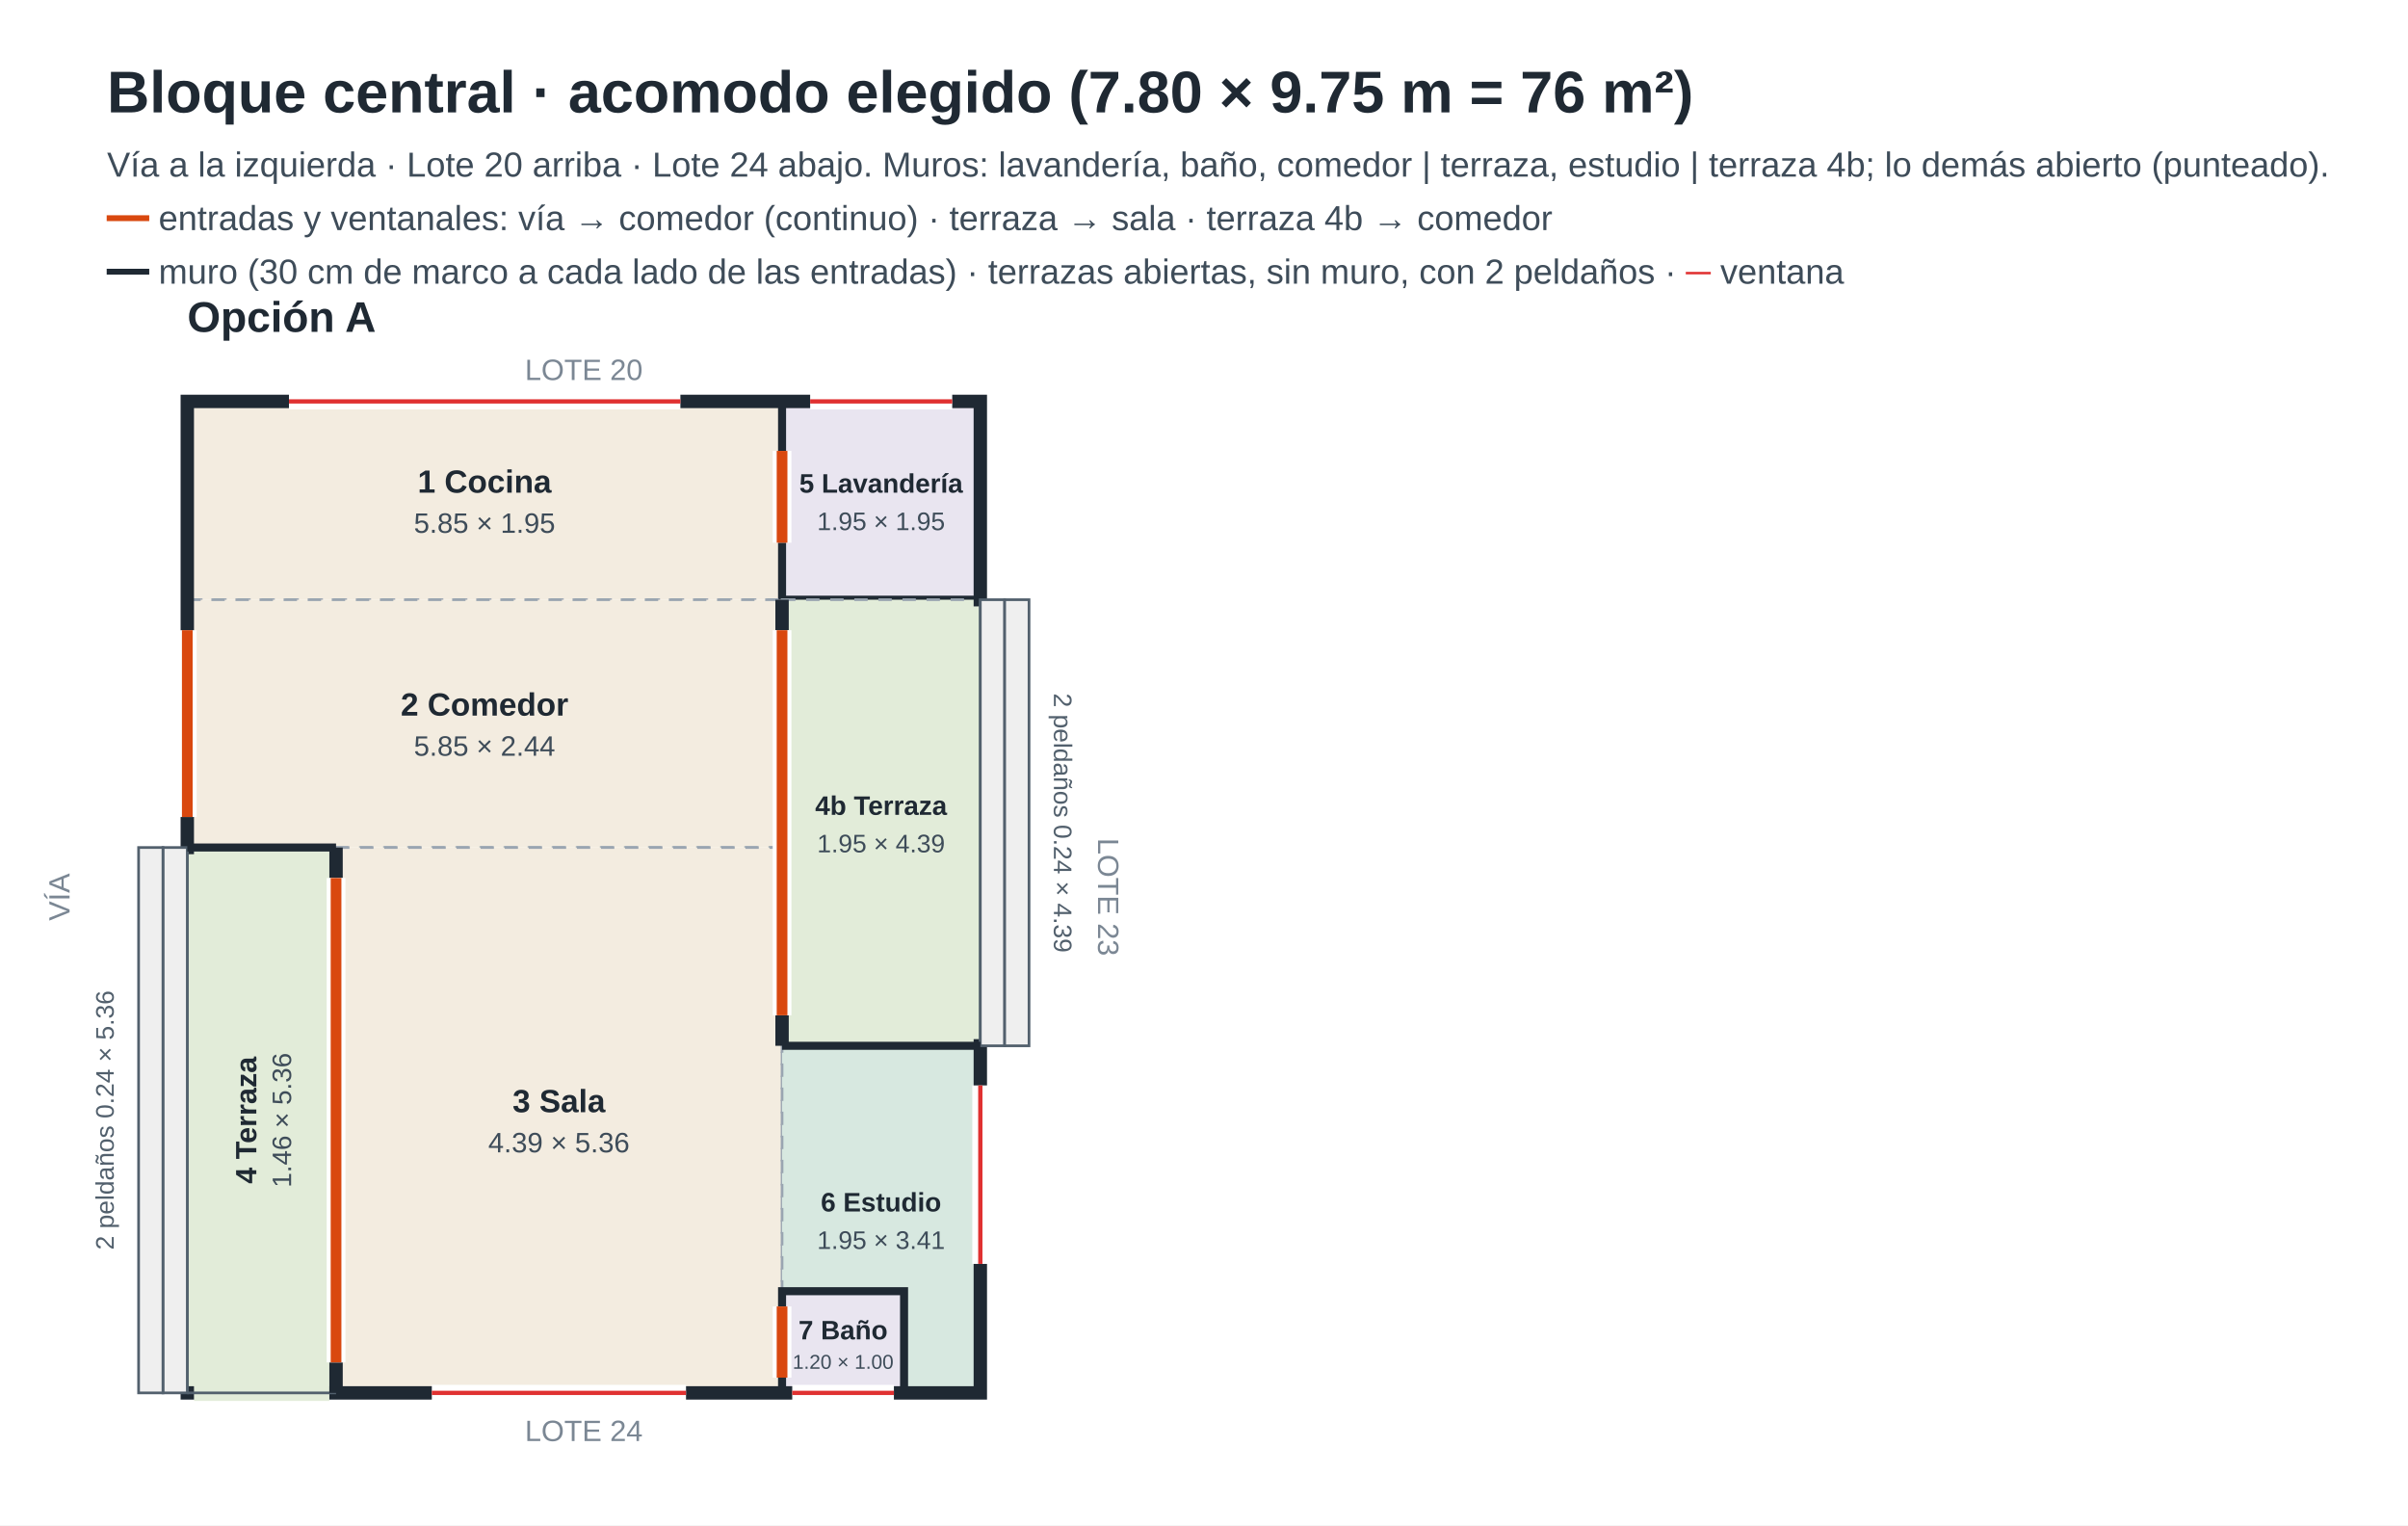
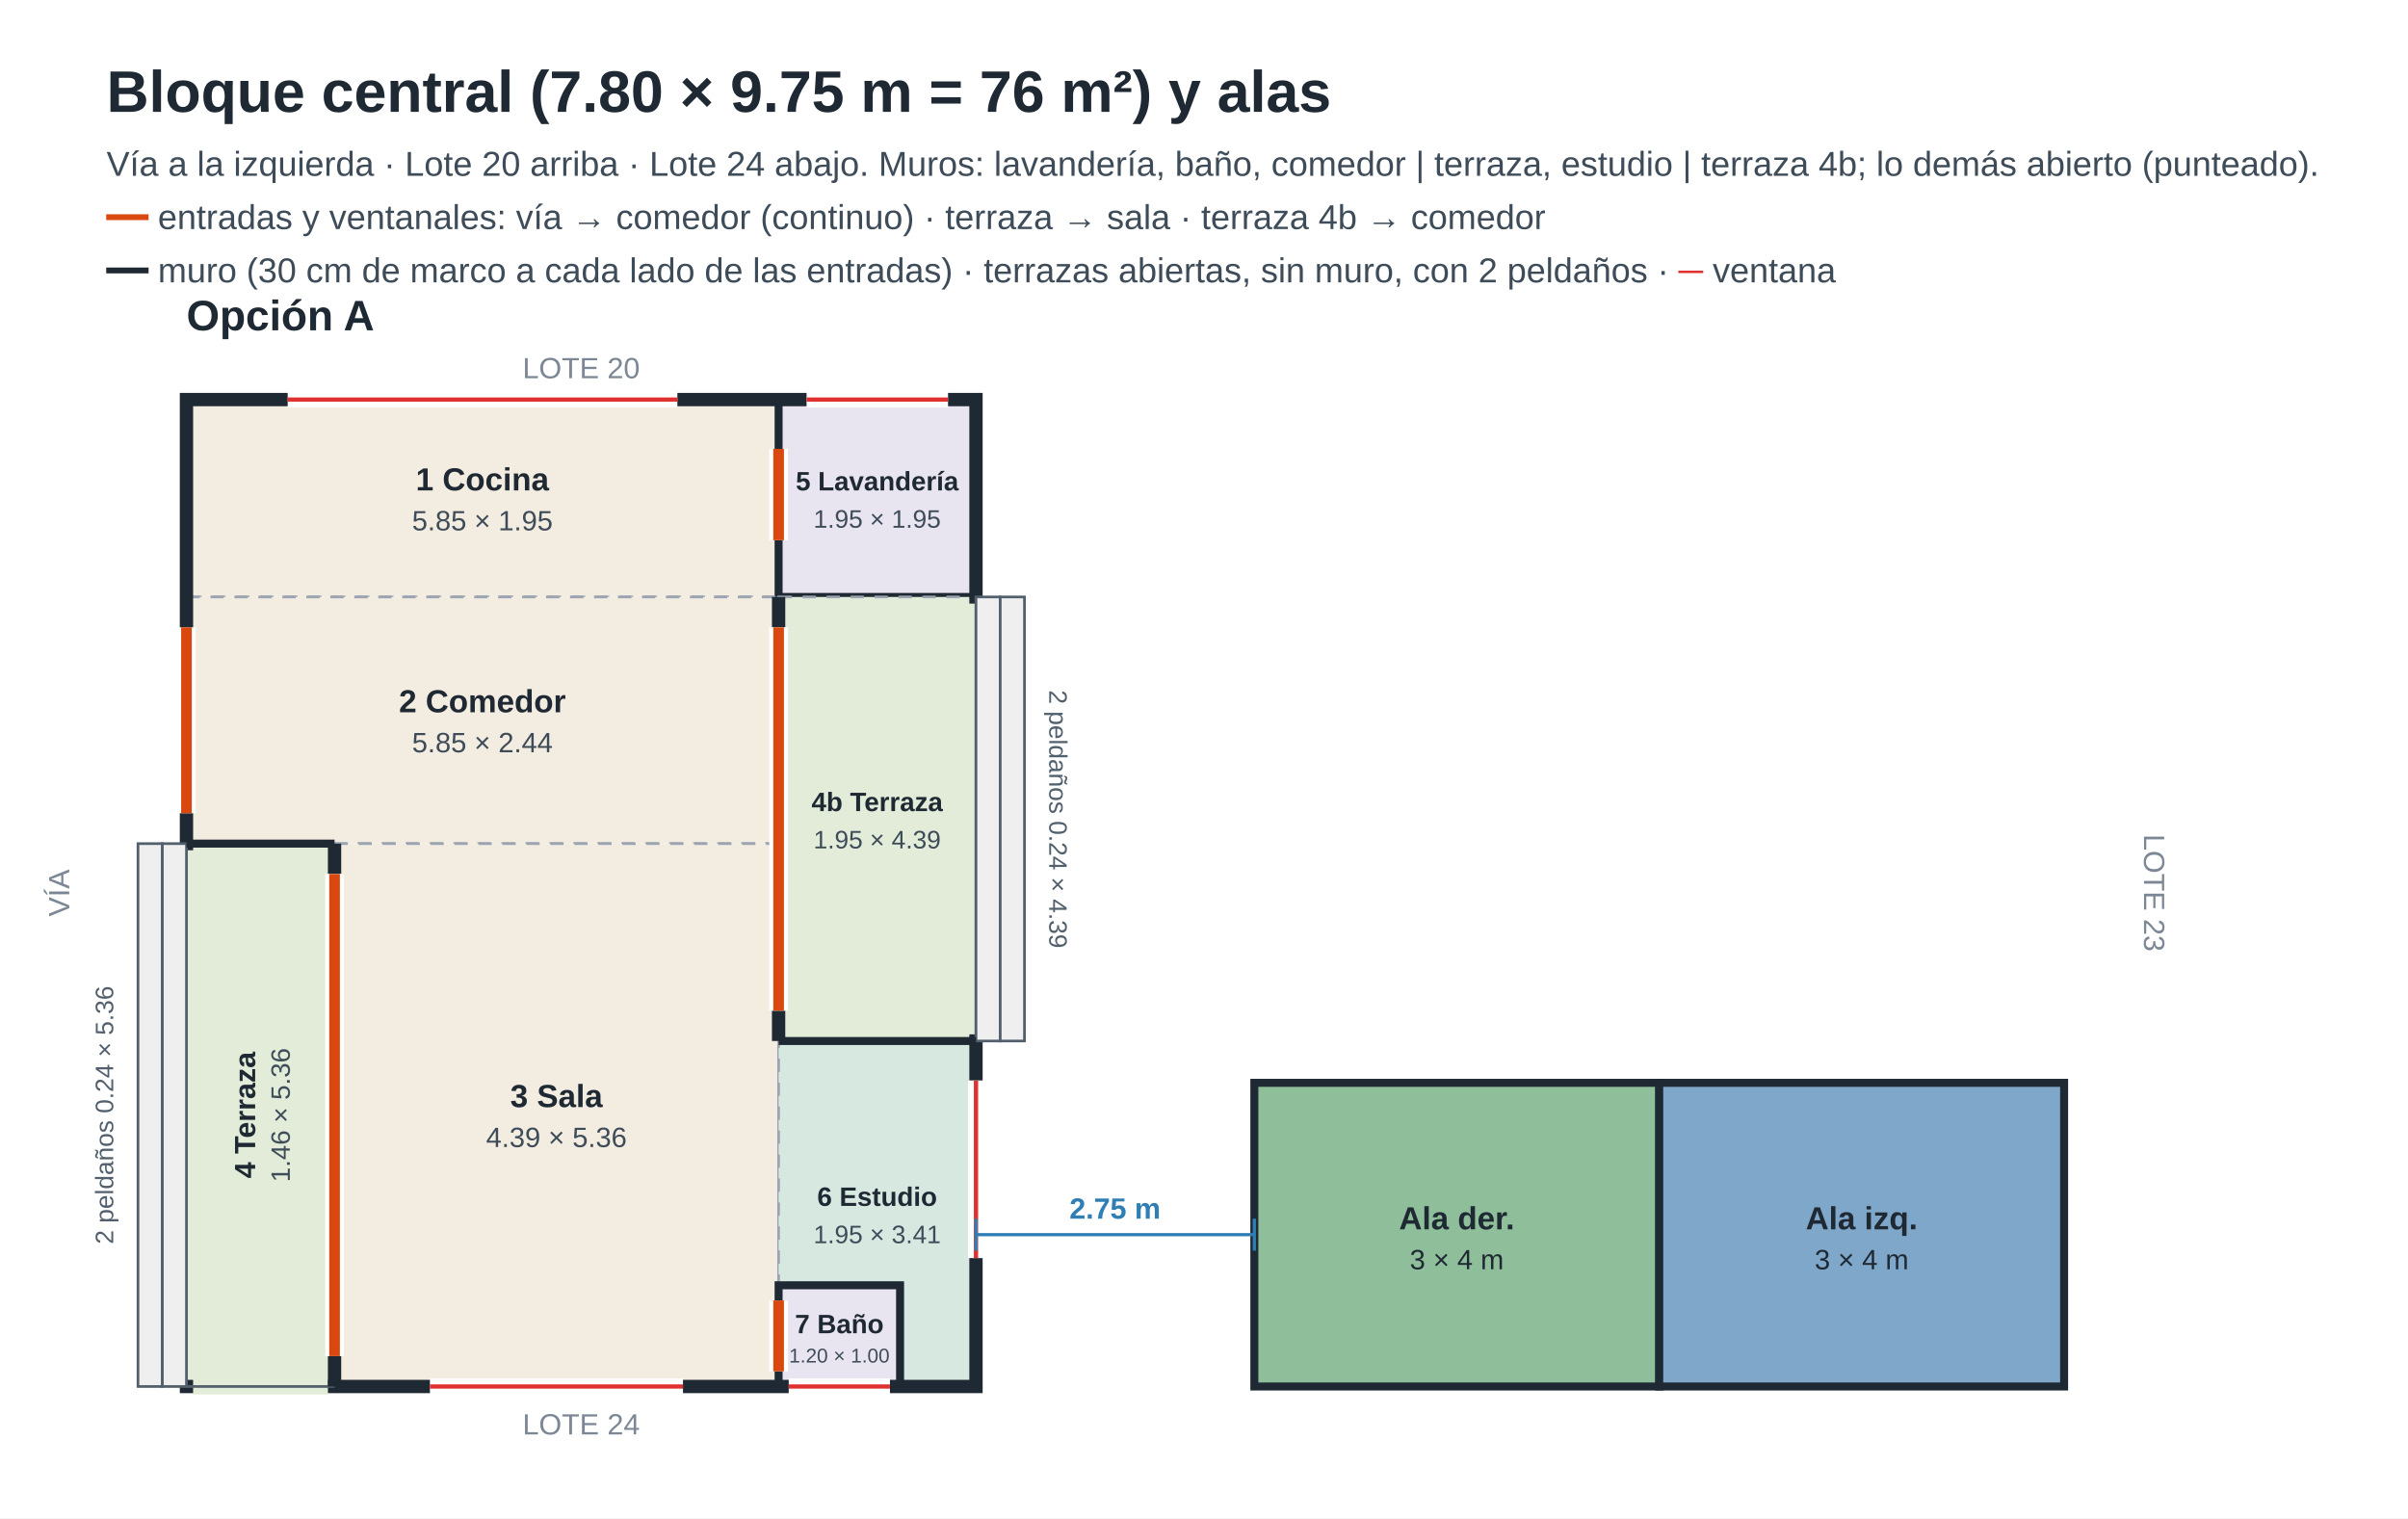
- <svg xmlns="http://www.w3.org/2000/svg" viewBox="0 0 900 570" width="900" height="570" font-family="Segoe UI, Arial, sans-serif">
-   <rect width="900" height="570" fill="#ffffff" />
-   <text x="40" y="42" font-size="22" font-weight="700" fill="#1f2933">Bloque central · acomodo elegido (7.80 × 9.75 m = 76 m²)</text>
+ <svg xmlns="http://www.w3.org/2000/svg" viewBox="0 0 904 570" width="904" height="570" font-family="Segoe UI, Arial, sans-serif">
+   <rect width="904" height="570" fill="#ffffff" />
+   <text x="40" y="42" font-size="22" font-weight="700" fill="#1f2933">Bloque central (7.80 × 9.75 m = 76 m²) y alas</text>
  <text x="40" y="66" font-size="13" fill="#3e4c59">Vía a la izquierda · Lote 20 arriba · Lote 24 abajo. Muros: lavandería, baño, comedor | terraza, estudio | terraza 4b; lo demás abierto (punteado).</text>
  <text x="40" y="86" font-size="13" fill="#3e4c59">
    <tspan fill="#d9480f" font-weight="700">━━</tspan> entradas y ventanales: vía → comedor (continuo) · terraza → sala · terraza 4b → comedor</text>
  <text x="40" y="106" font-size="13" fill="#3e4c59">
    <tspan fill="#1f2933" font-weight="700">━━</tspan> muro (30 cm de marco a cada lado de las entradas) · terrazas abiertas, sin muro, con 2 peldaños · <tspan fill="#e03131" font-weight="700">─</tspan> ventana</text>
  <text x="70" y="124" font-size="16" font-weight="700" fill="#1f2933">Opción A</text>
  <rect x="70.0" y="150.0" width="222.3" height="74.1" fill="#f3ece0" stroke="#9aa5b1" stroke-width="1" stroke-dasharray="5 4" />
  <text x="181.1" y="184.1" font-size="12" font-weight="700" text-anchor="middle" fill="#1f2933">1 Cocina</text>
  <text x="181.1" y="199.1" font-size="10.5" text-anchor="middle" fill="#3e4c59">5.85 × 1.95</text>
  <rect x="292.3" y="150.0" width="74.1" height="74.1" fill="#e9e5f0" stroke="#1f2933" stroke-width="3" />
  <text x="329.3" y="184.1" font-size="10" font-weight="700" text-anchor="middle" fill="#1f2933">5 Lavandería</text>
  <text x="329.3" y="198.1" font-size="9.5" text-anchor="middle" fill="#3e4c59">1.95 × 1.95</text>
  <rect x="70.0" y="224.1" width="222.3" height="92.6" fill="#f3ece0" stroke="#9aa5b1" stroke-width="1" stroke-dasharray="5 4" />
  <text x="181.1" y="267.4" font-size="12" font-weight="700" text-anchor="middle" fill="#1f2933">2 Comedor</text>
  <text x="181.1" y="282.4" font-size="10.5" text-anchor="middle" fill="#3e4c59">5.85 × 2.44</text>
  <rect x="70.0" y="316.7" width="55.6" height="203.8" fill="#e2ecd9" stroke="#9aa5b1" stroke-width="1" stroke-dasharray="5 4" />
  <text x="97.8" y="416.6" font-size="11" font-weight="700" text-anchor="middle" fill="#1f2933" transform="rotate(-90 97.8 418.6)">4 Terraza</text>
  <text x="97.8" y="429.6" font-size="10" text-anchor="middle" fill="#3e4c59" transform="rotate(-90 97.8 418.6)">1.46 × 5.36</text>
  <rect x="125.6" y="316.7" width="166.7" height="203.8" fill="#f3ece0" stroke="#9aa5b1" stroke-width="1" stroke-dasharray="5 4" />
  <text x="208.9" y="415.6" font-size="12" font-weight="700" text-anchor="middle" fill="#1f2933">3 Sala</text>
  <text x="208.9" y="430.6" font-size="10.5" text-anchor="middle" fill="#3e4c59">4.39 × 5.36</text>
  <rect x="292.3" y="224.1" width="74.1" height="166.7" fill="#e2ecd9" stroke="#9aa5b1" stroke-width="1" stroke-dasharray="5 4" />
  <text x="329.3" y="304.5" font-size="10" font-weight="700" text-anchor="middle" fill="#1f2933">4b Terraza</text>
  <text x="329.3" y="318.5" font-size="9.5" text-anchor="middle" fill="#3e4c59">1.95 × 4.39</text>
  <rect x="292.3" y="390.8" width="74.1" height="129.7" fill="#d7e8e0" stroke="#9aa5b1" stroke-width="1" stroke-dasharray="5 4" />
  <text x="329.3" y="452.7" font-size="10" font-weight="700" text-anchor="middle" fill="#1f2933">6 Estudio</text>
  <text x="329.3" y="466.7" font-size="9.5" text-anchor="middle" fill="#3e4c59">1.95 × 3.41</text>
  <rect x="292.3" y="482.5" width="45.6" height="38.0" fill="#e9e5f0" stroke="#1f2933" stroke-width="3" />
  <text x="315.1" y="500.5" font-size="10" font-weight="700" text-anchor="middle" fill="#1f2933">7 Baño</text>
  <text x="315.1" y="511.5" font-size="7.5" text-anchor="middle" fill="#3e4c59">1.20 × 1.00</text>
  <rect x="70.0" y="150.0" width="296.4" height="370.5" fill="none" stroke="#1f2933" stroke-width="5" />
  <line x1="72.5" y1="520.5" x2="123.1" y2="520.5" stroke="#e2ecd9" stroke-width="6" />
  <line x1="70.0" y1="520.5" x2="125.6" y2="520.5" stroke="#52606d" stroke-width="1" />
  <line x1="70.0" y1="319.2" x2="70.0" y2="518.0" stroke="#e2ecd9" stroke-width="6" />
  <line x1="70.0" y1="316.7" x2="70.0" y2="520.5" stroke="#52606d" stroke-width="1" />
  <rect x="60.9" y="316.7" width="9.1" height="203.8" fill="#efefef" stroke="#52606d" stroke-width="1" />
  <rect x="51.8" y="316.7" width="9.1" height="203.8" fill="#efefef" stroke="#52606d" stroke-width="1" />
  <text x="42.5" y="418.6" font-size="9.5" fill="#52606d" text-anchor="middle" transform="rotate(-90 42.5 418.6)">2 peldaños 0.24 × 5.36</text>
  <line x1="366.4" y1="226.6" x2="366.4" y2="388.3" stroke="#e2ecd9" stroke-width="6" />
  <line x1="366.4" y1="224.1" x2="366.4" y2="390.8" stroke="#52606d" stroke-width="1" />
  <rect x="366.4" y="224.1" width="9.1" height="166.7" fill="#efefef" stroke="#52606d" stroke-width="1" />
  <rect x="375.5" y="224.1" width="9.1" height="166.7" fill="#efefef" stroke="#52606d" stroke-width="1" />
  <text x="393.9" y="307.5" font-size="9.5" fill="#52606d" text-anchor="middle" transform="rotate(90 393.9 307.5)">2 peldaños 0.24 × 4.39</text>
  <line x1="70.0" y1="316.7" x2="125.6" y2="316.7" stroke="#1f2933" stroke-width="3" />
  <line x1="292.3" y1="390.8" x2="366.4" y2="390.8" stroke="#1f2933" stroke-width="3" />
  <line x1="125.6" y1="316.7" x2="125.6" y2="328.1" stroke="#1f2933" stroke-width="5" />
  <line x1="125.6" y1="509.1" x2="125.6" y2="520.5" stroke="#1f2933" stroke-width="5" />
  <line x1="292.3" y1="224.1" x2="292.3" y2="235.5" stroke="#1f2933" stroke-width="5" />
  <line x1="292.3" y1="379.4" x2="292.3" y2="390.8" stroke="#1f2933" stroke-width="5" />
  <line x1="108.0" y1="150.0" x2="254.3" y2="150.0" stroke="#ffffff" stroke-width="6" />
  <line x1="108.0" y1="150.0" x2="254.3" y2="150.0" stroke="#e03131" stroke-width="1.6" />
  <line x1="302.8" y1="150.0" x2="355.9" y2="150.0" stroke="#ffffff" stroke-width="6" />
  <line x1="302.8" y1="150.0" x2="355.9" y2="150.0" stroke="#e03131" stroke-width="1.6" />
  <line x1="161.4" y1="520.5" x2="256.4" y2="520.5" stroke="#ffffff" stroke-width="6" />
  <line x1="161.4" y1="520.5" x2="256.4" y2="520.5" stroke="#e03131" stroke-width="1.6" />
  <line x1="296.1" y1="520.5" x2="334.1" y2="520.5" stroke="#ffffff" stroke-width="6" />
  <line x1="296.1" y1="520.5" x2="334.1" y2="520.5" stroke="#e03131" stroke-width="1.6" />
  <line x1="366.4" y1="405.6" x2="366.4" y2="472.3" stroke="#ffffff" stroke-width="6" />
  <line x1="366.4" y1="405.6" x2="366.4" y2="472.3" stroke="#e03131" stroke-width="1.6" />
  <line x1="70.0" y1="235.5" x2="70.0" y2="305.3" stroke="#ffffff" stroke-width="7" />
  <line x1="70.0" y1="235.5" x2="70.0" y2="305.3" stroke="#d9480f" stroke-width="4" />
  <line x1="125.6" y1="328.1" x2="125.6" y2="509.1" stroke="#ffffff" stroke-width="7" />
  <line x1="125.6" y1="328.1" x2="125.6" y2="509.1" stroke="#d9480f" stroke-width="4" />
  <line x1="292.3" y1="235.5" x2="292.3" y2="379.4" stroke="#ffffff" stroke-width="7" />
  <line x1="292.3" y1="235.5" x2="292.3" y2="379.4" stroke="#d9480f" stroke-width="4" />
  <line x1="292.3" y1="168.5" x2="292.3" y2="202.8" stroke="#ffffff" stroke-width="7" />
  <line x1="292.3" y1="168.5" x2="292.3" y2="202.8" stroke="#d9480f" stroke-width="4" />
  <line x1="292.3" y1="488.2" x2="292.3" y2="514.8" stroke="#ffffff" stroke-width="7" />
  <line x1="292.3" y1="488.2" x2="292.3" y2="514.8" stroke="#d9480f" stroke-width="4" />
+   <rect x="470.9" y="406.5" width="152.0" height="114.0" fill="#8fbf9a" stroke="#1f2933" stroke-width="3" />
+   <text x="546.9" y="461.5" font-size="12" font-weight="700" text-anchor="middle" fill="#1f2933">Ala der.</text>
+   <text x="546.9" y="476.5" font-size="10.5" text-anchor="middle" fill="#1f2933">3 × 4 m</text>
+   <rect x="622.9" y="406.5" width="152.0" height="114.0" fill="#7fa7c9" stroke="#1f2933" stroke-width="3" />
+   <text x="698.9" y="461.5" font-size="12" font-weight="700" text-anchor="middle" fill="#1f2933">Ala izq.</text>
+   <text x="698.9" y="476.5" font-size="10.5" text-anchor="middle" fill="#1f2933">3 × 4 m</text>
+   <line x1="366.4" y1="463.5" x2="470.9" y2="463.5" stroke="#2f7fb5" stroke-width="1.2" />
+   <line x1="366.4" y1="457.5" x2="366.4" y2="469.5" stroke="#2f7fb5" stroke-width="1.2" />
+   <line x1="470.9" y1="457.5" x2="470.9" y2="469.5" stroke="#2f7fb5" stroke-width="1.2" />
+   <text x="418.6" y="457.5" font-size="11" font-weight="700" text-anchor="middle" fill="#2f7fb5">2.75 m</text>
  <text x="26.0" y="335.2" font-size="11" fill="#7b8794" text-anchor="middle" transform="rotate(-90 26.0 335.2)">VÍA</text>
  <text x="218.2" y="142.0" font-size="11" fill="#7b8794" text-anchor="middle">LOTE 20</text>
  <text x="218.2" y="538.5" font-size="11" fill="#7b8794" text-anchor="middle">LOTE 24</text>
-   <text x="410.4" y="335.2" font-size="11" fill="#7b8794" text-anchor="middle" transform="rotate(90 410.4 335.2)">LOTE 23</text>
+   <text x="804.9" y="335.2" font-size="11" fill="#7b8794" text-anchor="middle" transform="rotate(90 804.9 335.2)">LOTE 23</text>
</svg>
